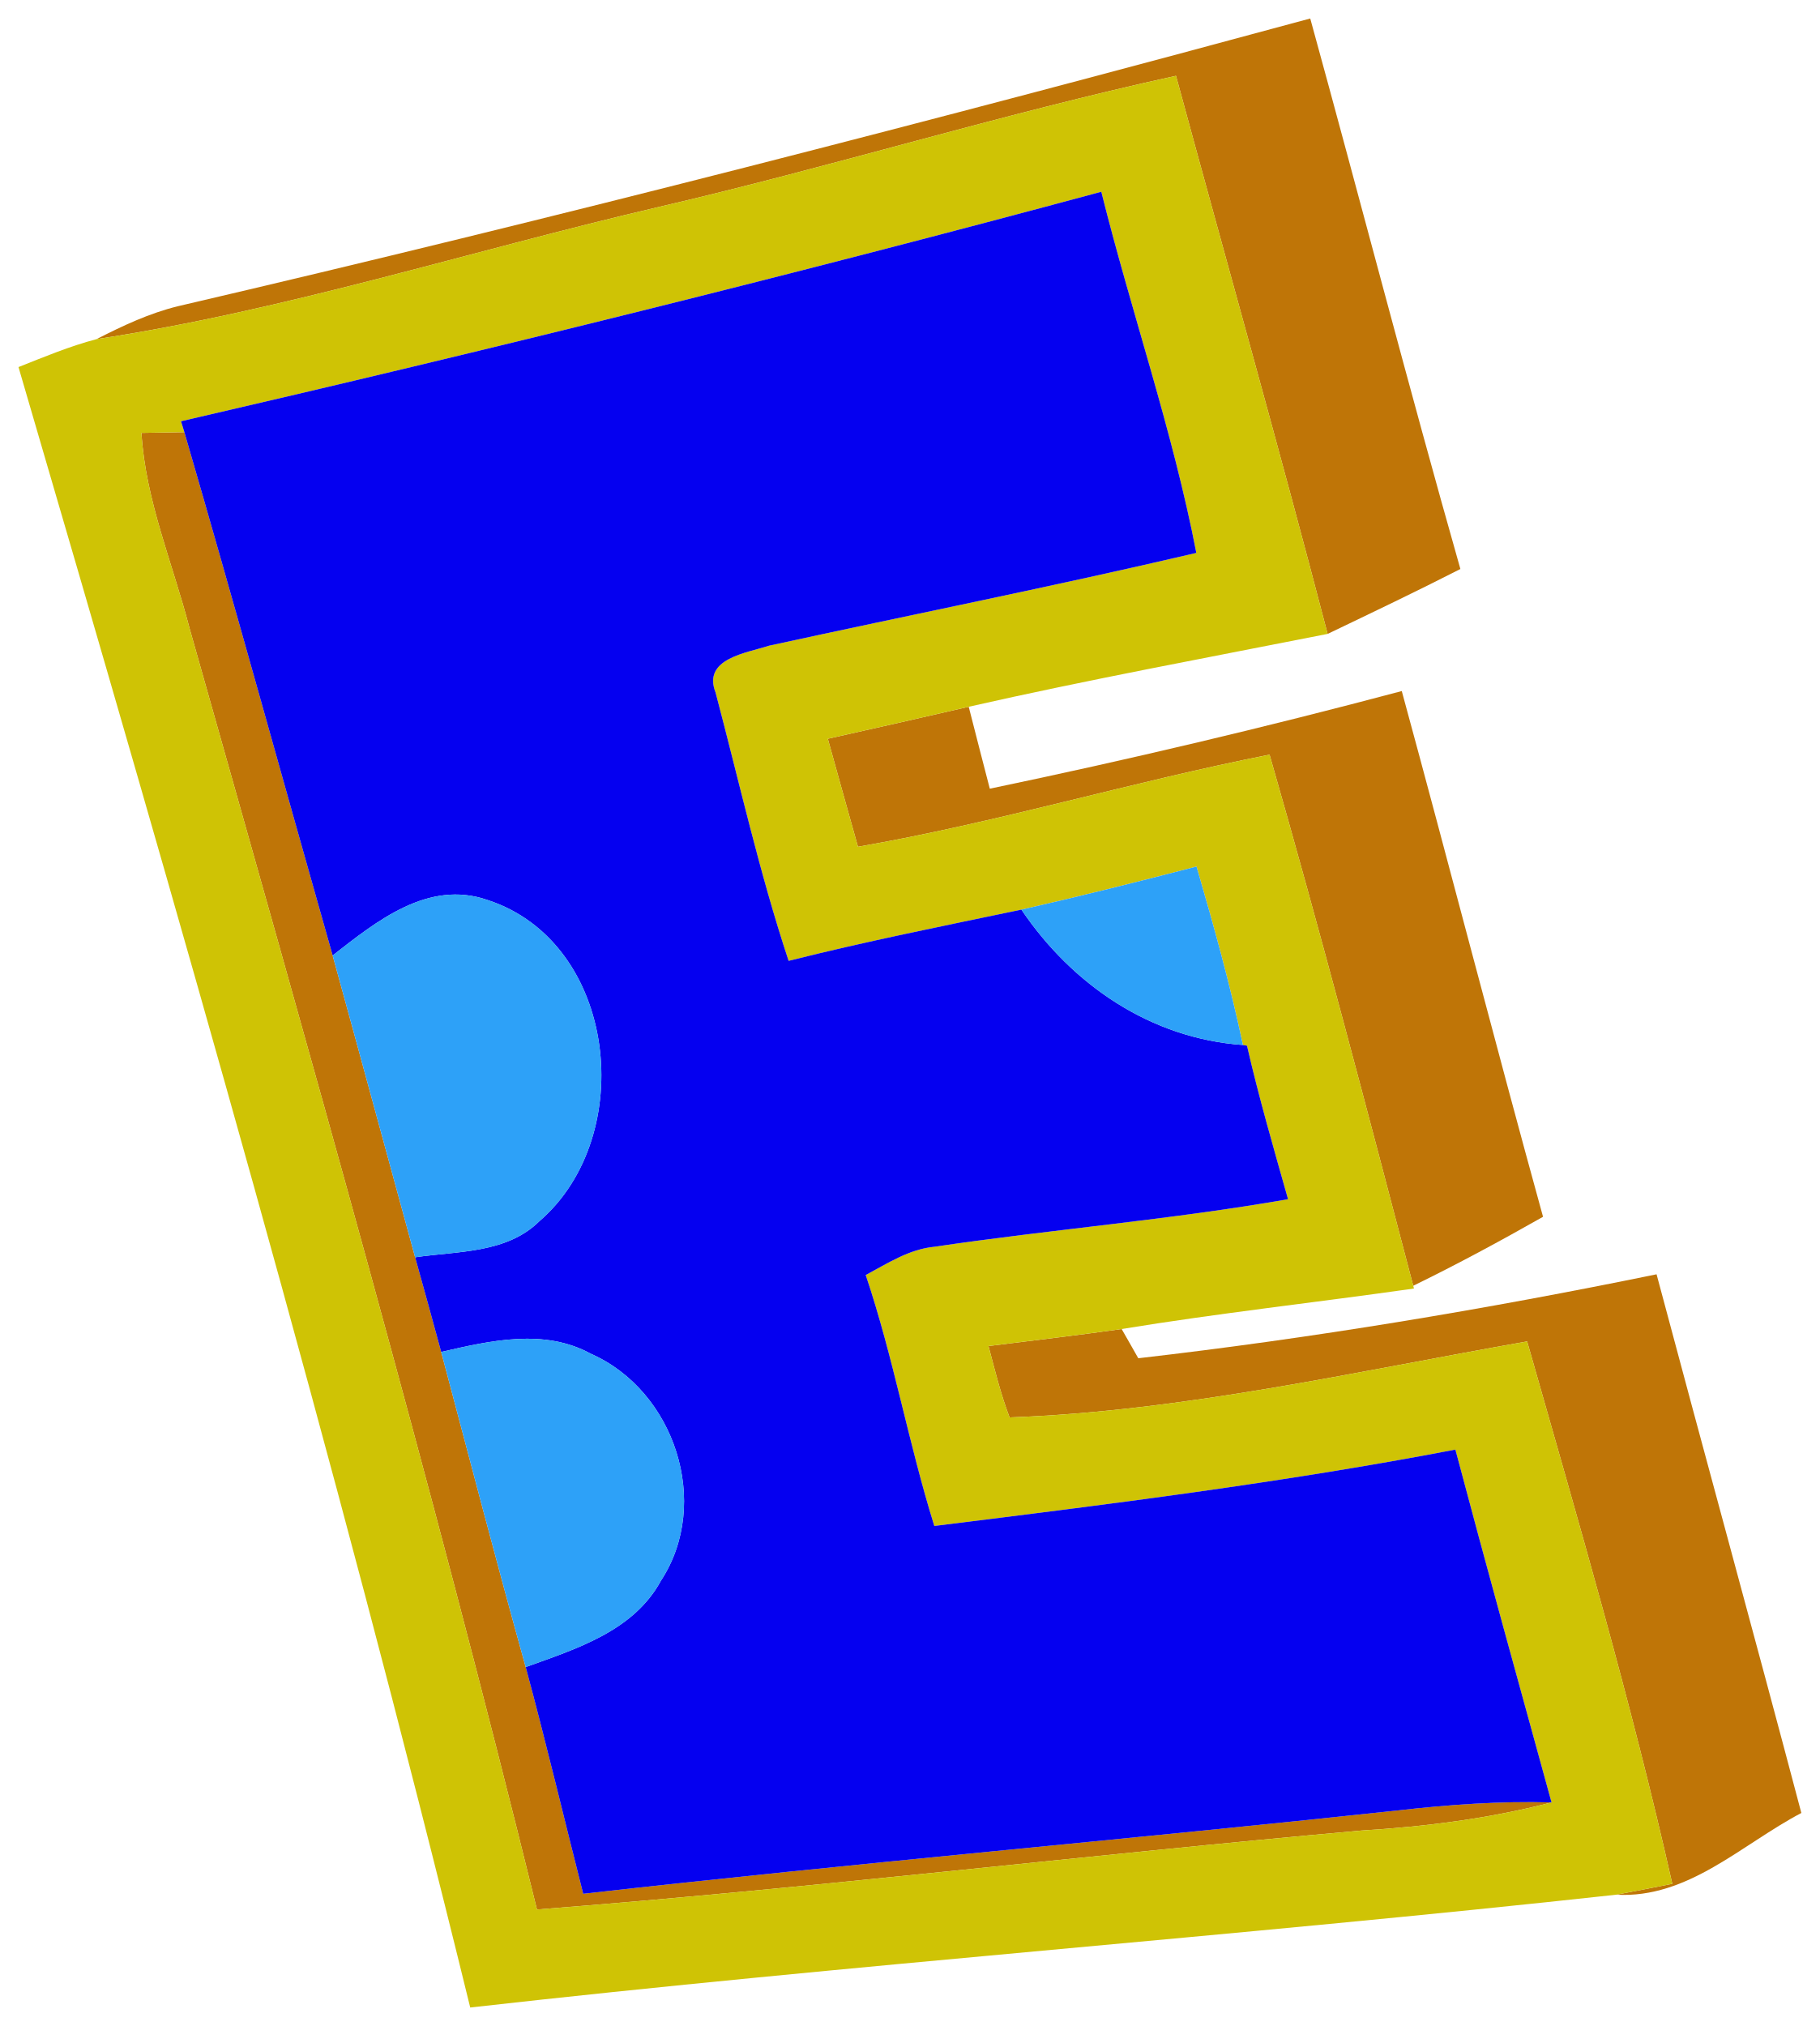
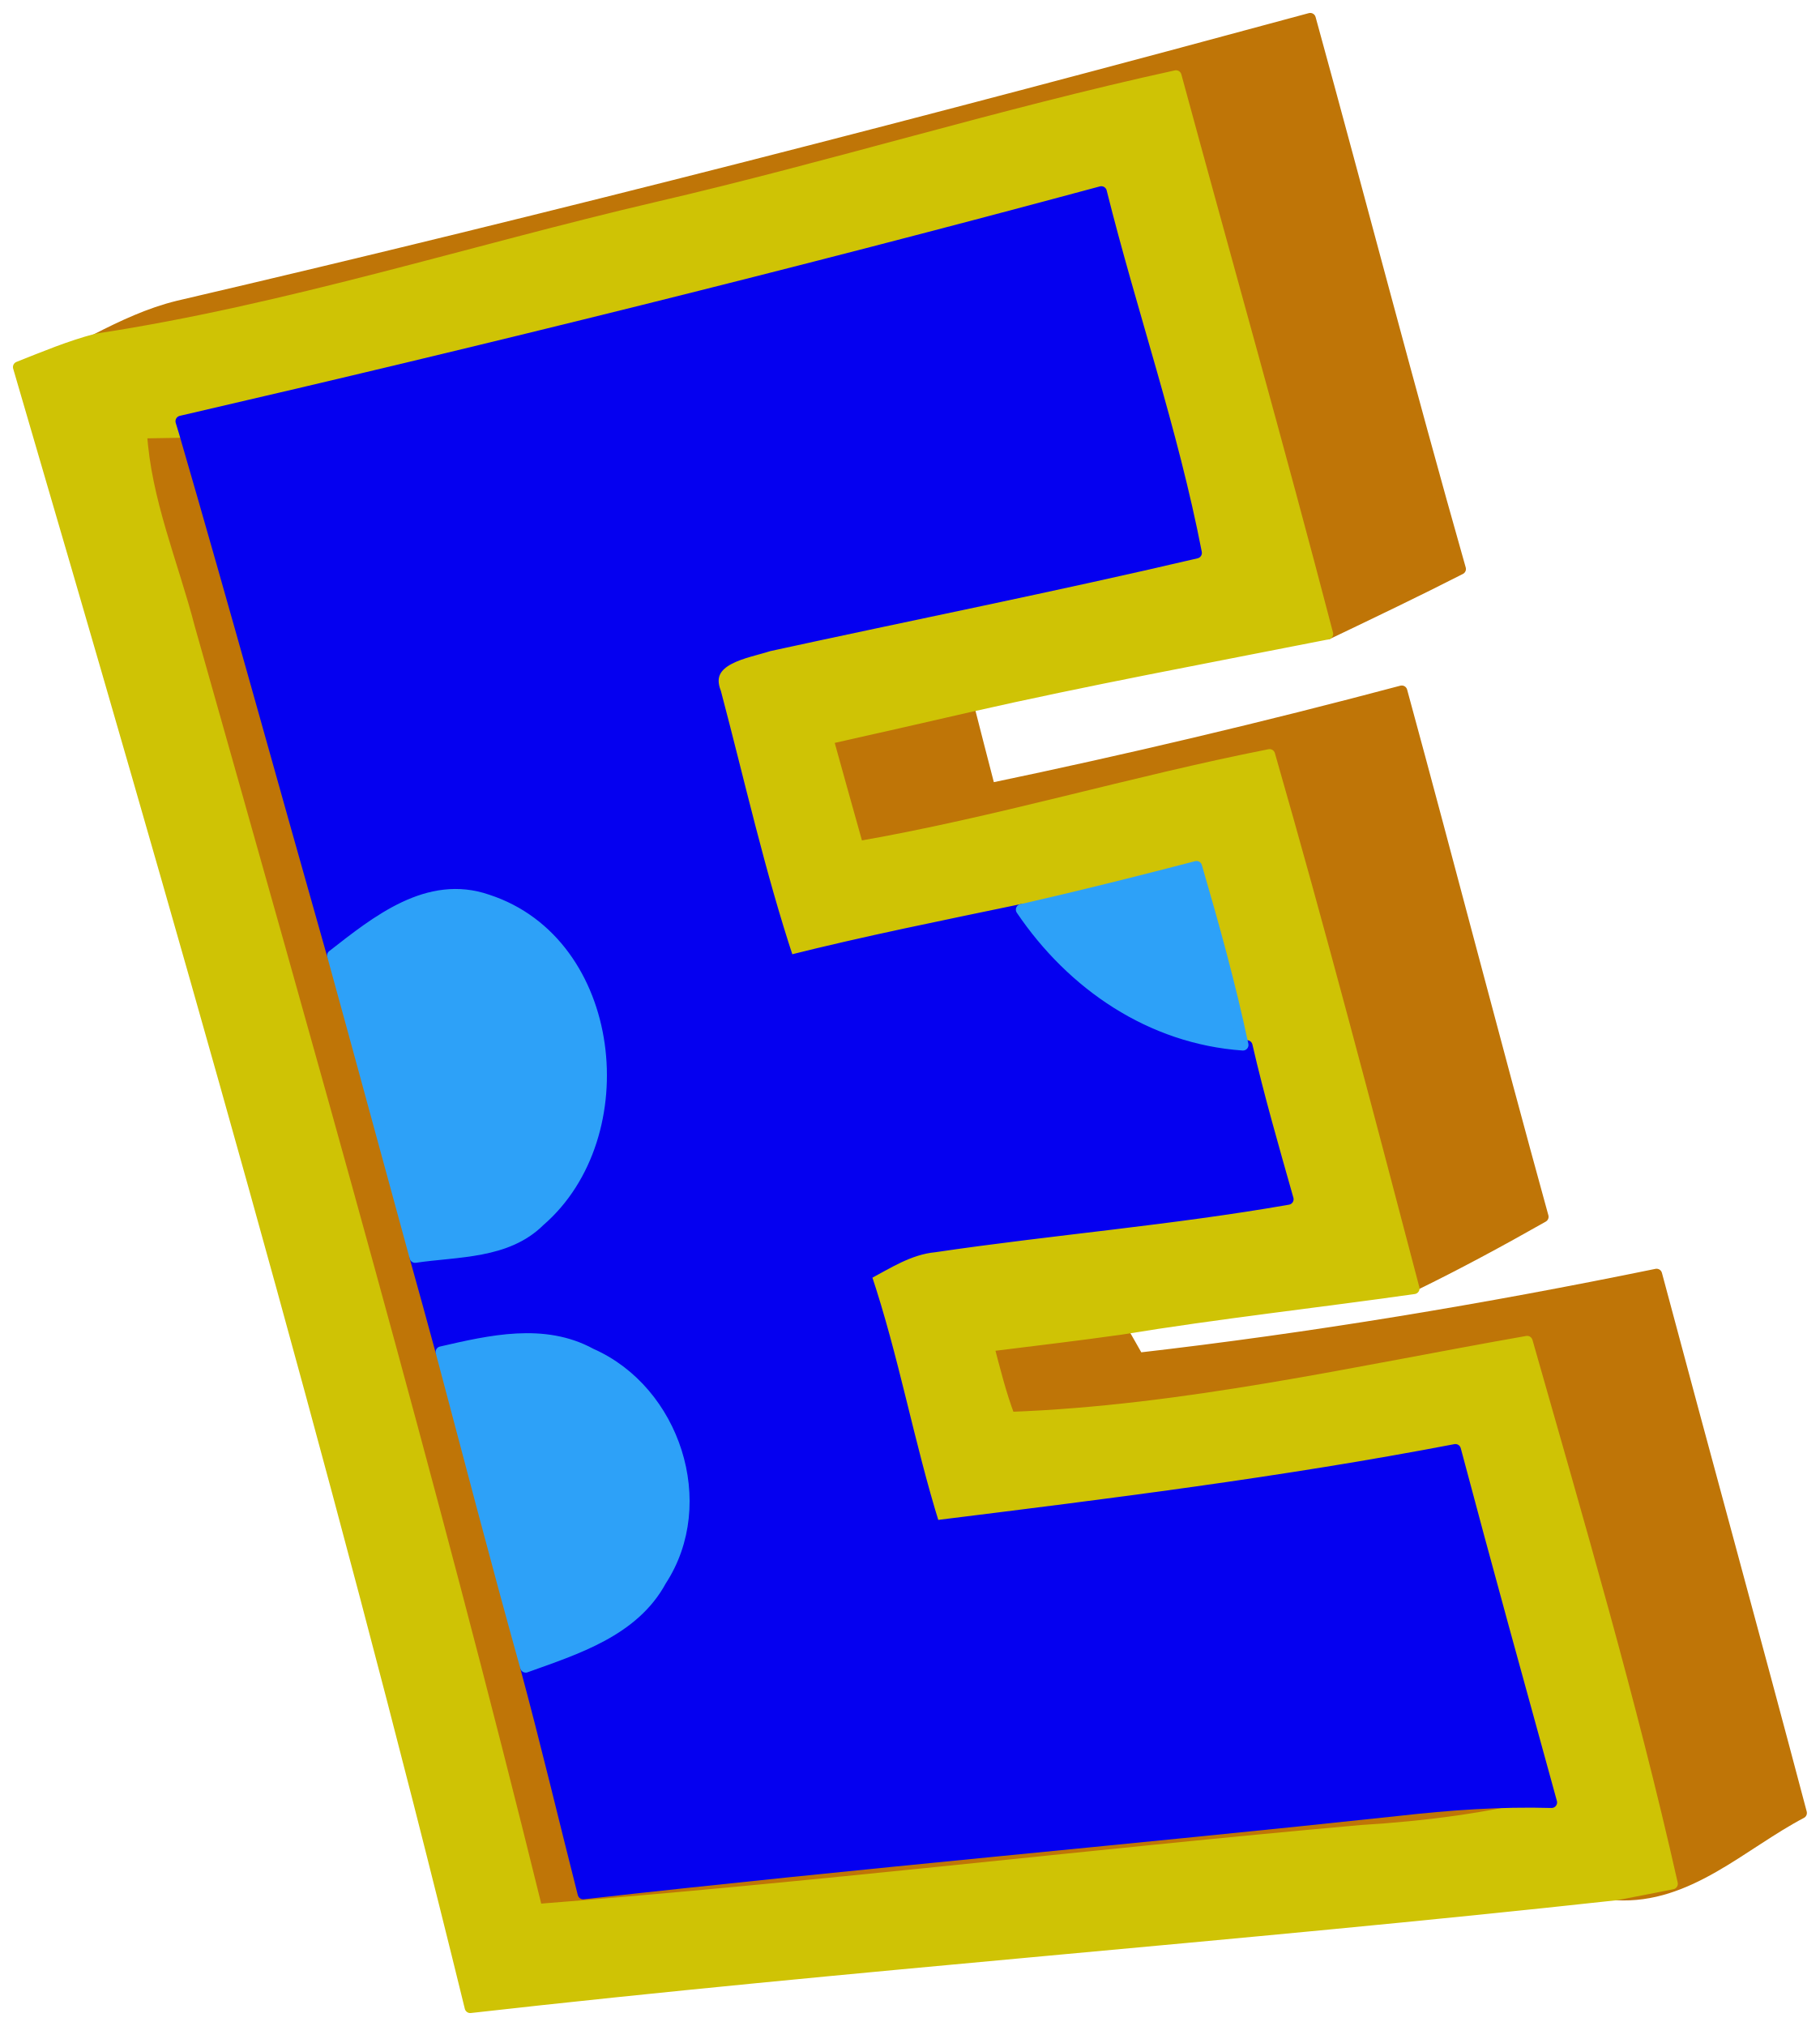
<svg xmlns="http://www.w3.org/2000/svg" viewBox="456.37 549.60 98.42 109.56">
-   <path fill="#bf7507" d="M 465.99 566.16 C 486.50 561.38 506.90 556.11 527.23 550.60 C 529.96 560.52 532.54 570.48 535.35 580.37 C 532.98 581.58 530.57 582.73 528.17 583.88 C 525.54 573.79 522.70 563.76 519.97 553.70 C 510.53 555.76 501.29 558.64 491.88 560.82 C 481.78 563.18 471.86 566.38 461.59 567.94 C 463.00 567.22 464.44 566.54 465.99 566.16 Z" />
-   <path fill="#bf7507" d="M 464.02 573.01 C 464.60 573.00 465.76 572.98 466.34 572.97 C 469.08 582.38 471.68 591.84 474.36 601.27 C 475.86 606.71 477.33 612.15 478.82 617.59 C 479.30 619.29 479.76 620.99 480.23 622.71 C 481.74 628.39 483.22 634.08 484.80 639.75 C 485.90 643.82 486.87 647.92 487.91 652.01 C 502.59 650.35 517.31 649.08 531.99 647.50 C 534.74 647.19 537.50 646.99 540.28 647.07 C 536.92 647.94 533.46 648.38 530.00 648.59 C 515.13 649.91 500.29 651.71 485.41 652.86 C 479.69 629.62 473.13 606.60 466.62 583.57 C 465.71 580.06 464.24 576.66 464.02 573.01 Z" />
-   <path fill="#bf7507" d="M 509.90 592.25 C 517.38 590.69 524.81 588.93 532.18 586.97 C 534.76 596.43 537.21 605.94 539.82 615.40 C 537.51 616.71 535.18 617.97 532.80 619.13 C 530.28 609.53 527.77 599.94 525.03 590.41 C 517.57 591.88 510.27 594.09 502.77 595.39 C 502.22 593.44 501.68 591.49 501.14 589.55 C 503.67 588.98 506.22 588.41 508.76 587.82 C 509.13 589.29 509.52 590.77 509.90 592.25 Z" />
-   <path fill="#bf7507" d="M 517.93 623.05 C 527.34 621.97 536.69 620.41 545.96 618.51 C 548.55 628.22 551.22 637.92 553.79 647.64 C 550.57 649.33 547.67 652.28 543.78 652.06 C 544.54 651.92 546.05 651.62 546.81 651.47 C 544.59 641.60 541.73 631.87 538.96 622.14 C 529.68 623.77 520.39 625.91 510.97 626.25 C 510.49 624.99 510.17 623.68 509.83 622.39 C 512.23 622.09 514.63 621.81 517.03 621.47 C 517.25 621.86 517.71 622.65 517.93 623.05 Z" />
-   <path fill="#cfc305" d="M 491.88 560.82 C 501.29 558.64 510.53 555.76 519.97 553.70 C 522.70 563.76 525.54 573.79 528.17 583.88 C 521.69 585.16 515.20 586.36 508.76 587.82 C 506.22 588.41 503.67 588.98 501.14 589.55 C 501.68 591.49 502.22 593.44 502.77 595.39 C 510.27 594.09 517.57 591.88 525.03 590.41 C 527.77 599.94 530.28 609.53 532.80 619.13 L 532.84 619.28 C 527.57 620.03 522.28 620.61 517.03 621.47 C 514.63 621.81 512.23 622.09 509.83 622.39 C 510.17 623.68 510.49 624.99 510.97 626.25 C 520.39 625.91 529.68 623.77 538.96 622.14 C 541.73 631.87 544.59 641.60 546.81 651.47 C 546.05 651.62 544.54 651.92 543.78 652.06 C 523.14 654.32 502.43 655.83 481.80 658.16 C 474.50 628.37 465.99 598.89 457.37 569.45 C 458.76 568.90 460.14 568.32 461.59 567.94 C 471.86 566.38 481.78 563.18 491.88 560.82  M 466.16 572.38 L 466.34 572.97 C 465.76 572.98 464.60 573.00 464.02 573.01 C 464.24 576.66 465.71 580.06 466.62 583.57 C 473.13 606.60 479.69 629.62 485.41 652.86 C 500.29 651.71 515.13 649.91 530.00 648.59 C 533.46 648.38 536.92 647.94 540.28 647.07 C 538.53 640.71 536.77 634.36 535.08 627.99 C 525.75 629.78 516.32 630.95 506.90 632.12 C 505.50 627.64 504.69 623.00 503.19 618.55 C 504.37 617.92 505.54 617.15 506.91 617.02 C 513.27 616.08 519.69 615.56 526.03 614.45 C 525.25 611.69 524.45 608.94 523.81 606.15 L 523.59 606.11 C 522.90 602.85 522.01 599.65 521.08 596.46 C 517.93 597.28 514.78 598.07 511.61 598.79 C 507.40 599.67 503.19 600.51 499.02 601.56 C 497.44 596.79 496.35 591.89 495.07 587.05 C 494.34 585.20 496.78 584.91 497.95 584.52 C 505.65 582.84 513.39 581.30 521.07 579.50 C 519.79 572.88 517.56 566.50 515.93 559.97 C 499.42 564.42 482.82 568.53 466.16 572.38 Z" />
-   <path fill="#0500f0" d="M 466.16 572.38 C 482.82 568.53 499.42 564.42 515.93 559.97 C 517.56 566.50 519.79 572.88 521.07 579.50 C 513.39 581.30 505.65 582.84 497.95 584.52 C 496.78 584.91 494.34 585.20 495.07 587.05 C 496.35 591.89 497.44 596.79 499.02 601.56 C 503.19 600.51 507.40 599.67 511.61 598.79 C 514.36 602.86 518.61 605.76 523.59 606.11 L 523.81 606.15 C 524.45 608.94 525.25 611.69 526.03 614.45 C 519.69 615.56 513.27 616.08 506.91 617.02 C 505.54 617.15 504.37 617.92 503.19 618.55 C 504.69 623.00 505.50 627.64 506.90 632.12 C 516.32 630.95 525.75 629.78 535.08 627.99 C 536.77 634.36 538.53 640.71 540.28 647.07 C 537.50 646.99 534.74 647.19 531.99 647.50 C 517.31 649.08 502.59 650.35 487.91 652.01 C 486.87 647.92 485.90 643.82 484.80 639.75 C 487.52 638.77 490.64 637.81 492.12 635.07 C 494.86 630.88 492.85 624.80 488.33 622.81 C 485.79 621.42 482.88 622.10 480.23 622.71 C 479.76 620.99 479.30 619.29 478.82 617.59 C 481.12 617.25 483.78 617.39 485.55 615.63 C 490.88 611.03 489.76 600.56 482.74 598.27 C 479.52 597.15 476.72 599.43 474.36 601.27 C 471.68 591.84 469.08 582.38 466.34 572.97 L 466.16 572.38 Z" />
-   <path fill="#2da1f8" d="M 511.61 598.79 C 514.78 598.07 517.93 597.28 521.08 596.46 C 522.01 599.65 522.90 602.85 523.59 606.11 C 518.61 605.76 514.36 602.86 511.61 598.79 Z" />
-   <path fill="#2da1f8" d="M 474.36 601.27 C 476.72 599.43 479.52 597.15 482.74 598.27 C 489.76 600.56 490.88 611.03 485.55 615.63 C 483.78 617.39 481.12 617.25 478.82 617.59 C 477.33 612.15 475.86 606.71 474.36 601.27 Z" />
-   <path fill="#2da1f8" d="M 480.23 622.71 C 482.88 622.10 485.79 621.42 488.33 622.81 C 492.85 624.80 494.86 630.88 492.12 635.07 C 490.64 637.81 487.52 638.77 484.80 639.75 C 483.22 634.08 481.74 628.39 480.23 622.71 Z" />
+   <path fill="#bf7507" stroke="#bf7507" stroke-width="0.6" stroke-linejoin="round" d="M 465.99 566.16 C 486.50 561.38 506.90 556.11 527.23 550.60 C 529.96 560.52 532.54 570.48 535.35 580.37 C 532.98 581.58 530.57 582.73 528.17 583.88 C 525.54 573.79 522.70 563.76 519.97 553.70 C 510.53 555.76 501.29 558.64 491.88 560.82 C 481.78 563.18 471.86 566.38 461.59 567.94 C 463.00 567.22 464.44 566.54 465.99 566.16 Z" />
+   <path fill="#bf7507" stroke="#bf7507" stroke-width="0.6" stroke-linejoin="round" d="M 464.02 573.01 C 464.60 573.00 465.76 572.98 466.34 572.97 C 469.08 582.38 471.68 591.84 474.36 601.27 C 475.86 606.71 477.33 612.15 478.82 617.59 C 479.30 619.29 479.76 620.99 480.23 622.71 C 481.74 628.39 483.22 634.08 484.80 639.75 C 485.90 643.82 486.87 647.92 487.91 652.01 C 502.59 650.35 517.31 649.08 531.99 647.50 C 534.74 647.19 537.50 646.99 540.28 647.07 C 536.92 647.94 533.46 648.38 530.00 648.59 C 515.13 649.91 500.29 651.71 485.41 652.86 C 479.69 629.62 473.13 606.60 466.62 583.57 C 465.71 580.06 464.24 576.66 464.02 573.01 Z" />
+   <path fill="#bf7507" stroke="#bf7507" stroke-width="0.6" stroke-linejoin="round" d="M 509.90 592.25 C 517.38 590.69 524.81 588.93 532.18 586.97 C 534.76 596.43 537.21 605.94 539.82 615.40 C 537.51 616.71 535.18 617.97 532.80 619.13 C 530.28 609.53 527.77 599.94 525.03 590.41 C 517.57 591.88 510.27 594.09 502.77 595.39 C 502.22 593.44 501.68 591.49 501.14 589.55 C 503.67 588.98 506.22 588.41 508.76 587.82 C 509.13 589.29 509.52 590.77 509.90 592.25 Z" />
+   <path fill="#bf7507" stroke="#bf7507" stroke-width="0.6" stroke-linejoin="round" d="M 517.93 623.05 C 527.34 621.97 536.69 620.41 545.96 618.51 C 548.55 628.22 551.22 637.92 553.79 647.64 C 550.57 649.33 547.67 652.28 543.78 652.06 C 544.54 651.92 546.05 651.62 546.81 651.47 C 544.59 641.60 541.73 631.87 538.96 622.14 C 529.68 623.77 520.39 625.91 510.97 626.25 C 510.49 624.99 510.17 623.68 509.83 622.39 C 512.23 622.09 514.63 621.81 517.03 621.47 C 517.25 621.86 517.71 622.65 517.93 623.05 Z" />
+   <path fill="#cfc305" stroke="#cfc305" stroke-width="0.6" stroke-linejoin="round" d="M 491.88 560.82 C 501.29 558.64 510.53 555.76 519.97 553.70 C 522.70 563.76 525.54 573.79 528.17 583.88 C 521.69 585.16 515.20 586.36 508.76 587.82 C 506.22 588.41 503.67 588.98 501.14 589.55 C 501.68 591.49 502.22 593.44 502.77 595.39 C 510.27 594.09 517.57 591.88 525.03 590.41 C 527.77 599.94 530.28 609.53 532.80 619.13 L 532.84 619.28 C 527.57 620.03 522.28 620.61 517.03 621.47 C 514.63 621.81 512.23 622.09 509.83 622.39 C 510.17 623.68 510.49 624.99 510.97 626.25 C 520.39 625.91 529.68 623.77 538.96 622.14 C 541.73 631.87 544.59 641.60 546.81 651.47 C 546.05 651.62 544.54 651.92 543.78 652.06 C 523.14 654.32 502.43 655.83 481.80 658.16 C 474.50 628.37 465.99 598.89 457.37 569.45 C 458.76 568.90 460.14 568.32 461.59 567.94 C 471.86 566.38 481.78 563.18 491.88 560.82  M 466.16 572.38 L 466.34 572.97 C 465.76 572.98 464.60 573.00 464.02 573.01 C 464.24 576.66 465.71 580.06 466.62 583.57 C 473.13 606.60 479.69 629.62 485.41 652.86 C 500.29 651.71 515.13 649.91 530.00 648.59 C 533.46 648.38 536.92 647.94 540.28 647.07 C 538.53 640.71 536.77 634.36 535.08 627.99 C 525.75 629.78 516.32 630.95 506.90 632.12 C 505.50 627.64 504.69 623.00 503.19 618.55 C 504.37 617.92 505.54 617.15 506.91 617.02 C 513.27 616.08 519.69 615.56 526.03 614.45 C 525.25 611.69 524.45 608.94 523.81 606.15 L 523.59 606.11 C 522.90 602.85 522.01 599.65 521.08 596.46 C 517.93 597.28 514.78 598.07 511.61 598.79 C 507.40 599.67 503.19 600.51 499.02 601.56 C 497.44 596.79 496.35 591.89 495.07 587.05 C 494.34 585.20 496.78 584.91 497.95 584.52 C 505.65 582.84 513.39 581.30 521.07 579.50 C 519.79 572.88 517.56 566.50 515.93 559.97 C 499.42 564.42 482.82 568.53 466.16 572.38 Z" />
+   <path fill="#0500f0" stroke="#0500f0" stroke-width="0.6" stroke-linejoin="round" d="M 466.16 572.38 C 482.82 568.53 499.42 564.42 515.93 559.97 C 517.56 566.50 519.79 572.88 521.07 579.50 C 513.39 581.30 505.65 582.84 497.95 584.52 C 496.78 584.91 494.34 585.20 495.07 587.05 C 496.35 591.89 497.44 596.79 499.02 601.56 C 503.19 600.51 507.40 599.67 511.61 598.79 C 514.36 602.86 518.61 605.76 523.59 606.11 L 523.81 606.15 C 524.45 608.94 525.25 611.69 526.03 614.45 C 519.69 615.56 513.27 616.08 506.91 617.02 C 505.54 617.15 504.37 617.92 503.19 618.55 C 504.69 623.00 505.50 627.64 506.90 632.12 C 516.32 630.95 525.75 629.78 535.08 627.99 C 536.77 634.36 538.53 640.71 540.28 647.07 C 537.50 646.99 534.74 647.19 531.99 647.50 C 517.31 649.08 502.59 650.35 487.91 652.01 C 486.87 647.92 485.90 643.82 484.80 639.75 C 487.52 638.77 490.64 637.81 492.12 635.07 C 494.86 630.88 492.85 624.80 488.33 622.81 C 485.79 621.42 482.88 622.10 480.23 622.71 C 479.76 620.99 479.30 619.29 478.82 617.59 C 481.12 617.25 483.78 617.39 485.55 615.63 C 490.88 611.03 489.76 600.56 482.74 598.27 C 479.52 597.15 476.72 599.43 474.36 601.27 C 471.68 591.84 469.08 582.38 466.34 572.97 L 466.16 572.38 Z" />
+   <path fill="#2da1f8" stroke="#2da1f8" stroke-width="0.6" stroke-linejoin="round" d="M 511.61 598.79 C 514.78 598.07 517.93 597.28 521.08 596.46 C 522.01 599.65 522.90 602.85 523.59 606.11 C 518.61 605.76 514.36 602.86 511.61 598.79 Z" />
+   <path fill="#2da1f8" stroke="#2da1f8" stroke-width="0.6" stroke-linejoin="round" d="M 474.36 601.27 C 476.72 599.43 479.52 597.15 482.74 598.27 C 489.76 600.56 490.88 611.03 485.55 615.63 C 483.78 617.39 481.12 617.25 478.82 617.59 C 477.33 612.15 475.86 606.71 474.36 601.27 Z" />
+   <path fill="#2da1f8" stroke="#2da1f8" stroke-width="0.6" stroke-linejoin="round" d="M 480.23 622.71 C 482.88 622.10 485.79 621.42 488.33 622.81 C 492.85 624.80 494.86 630.88 492.12 635.07 C 490.64 637.81 487.52 638.77 484.80 639.75 C 483.22 634.08 481.74 628.39 480.23 622.71 Z" />
</svg>
